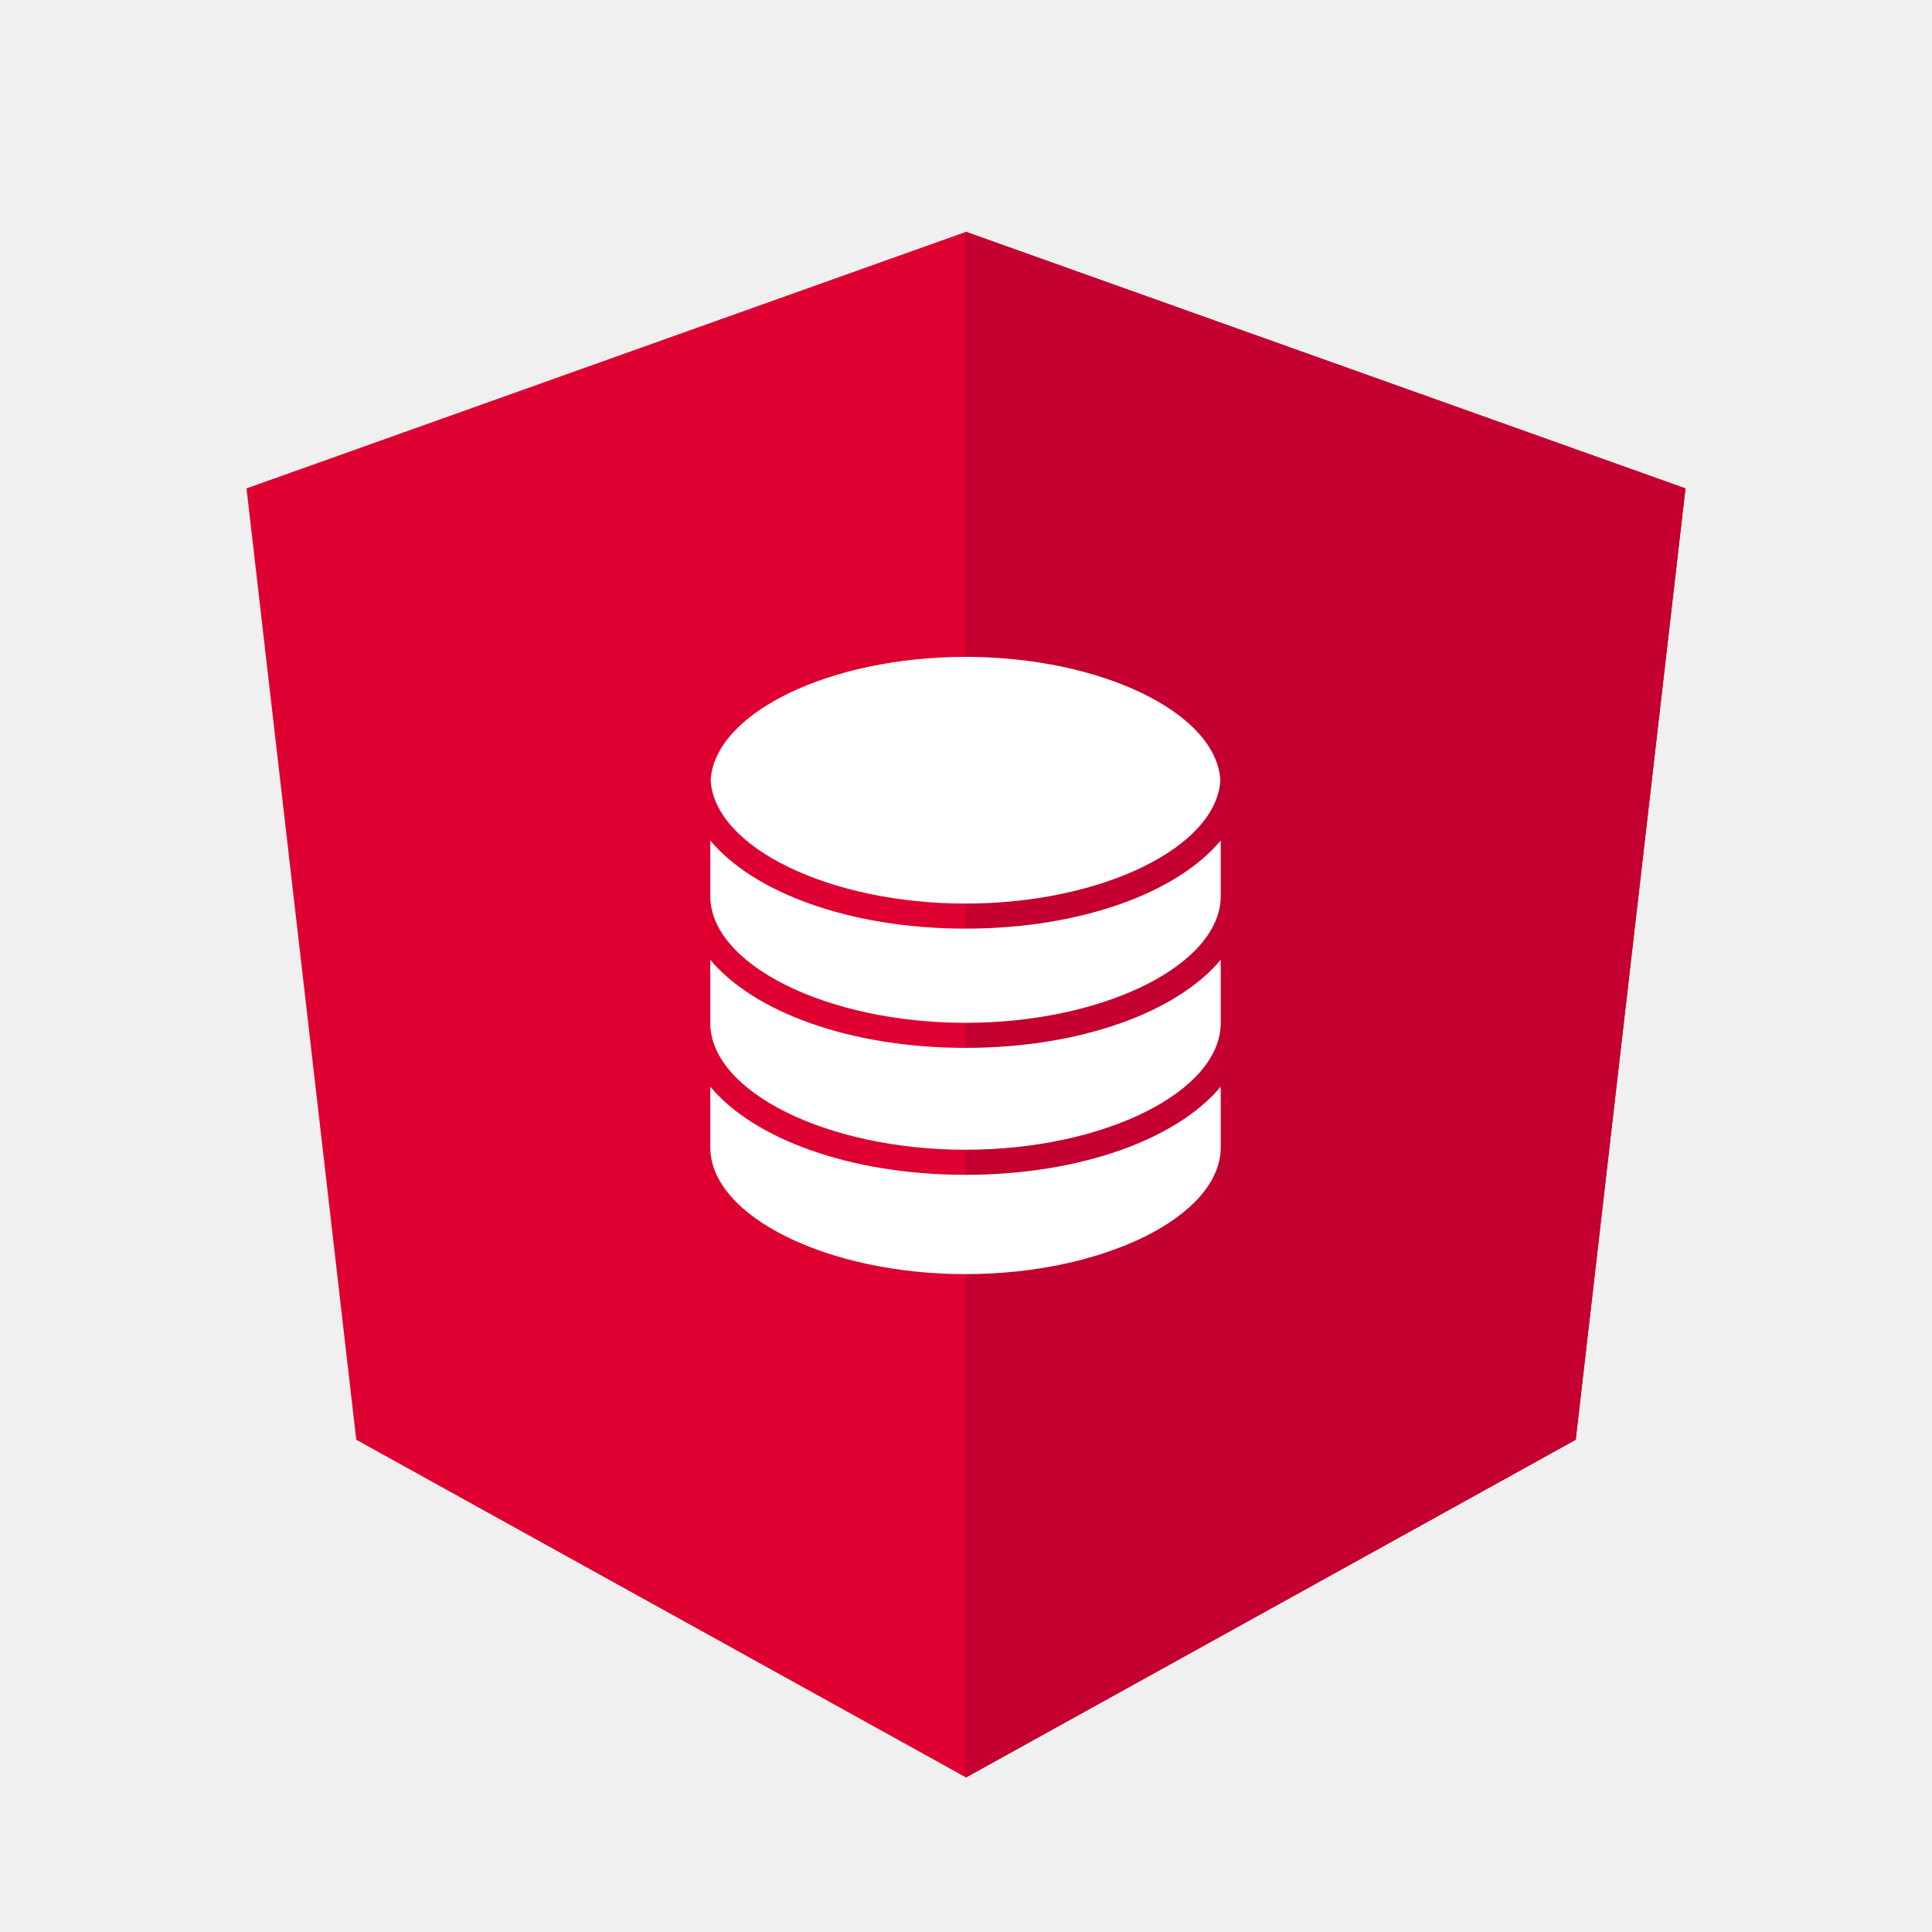
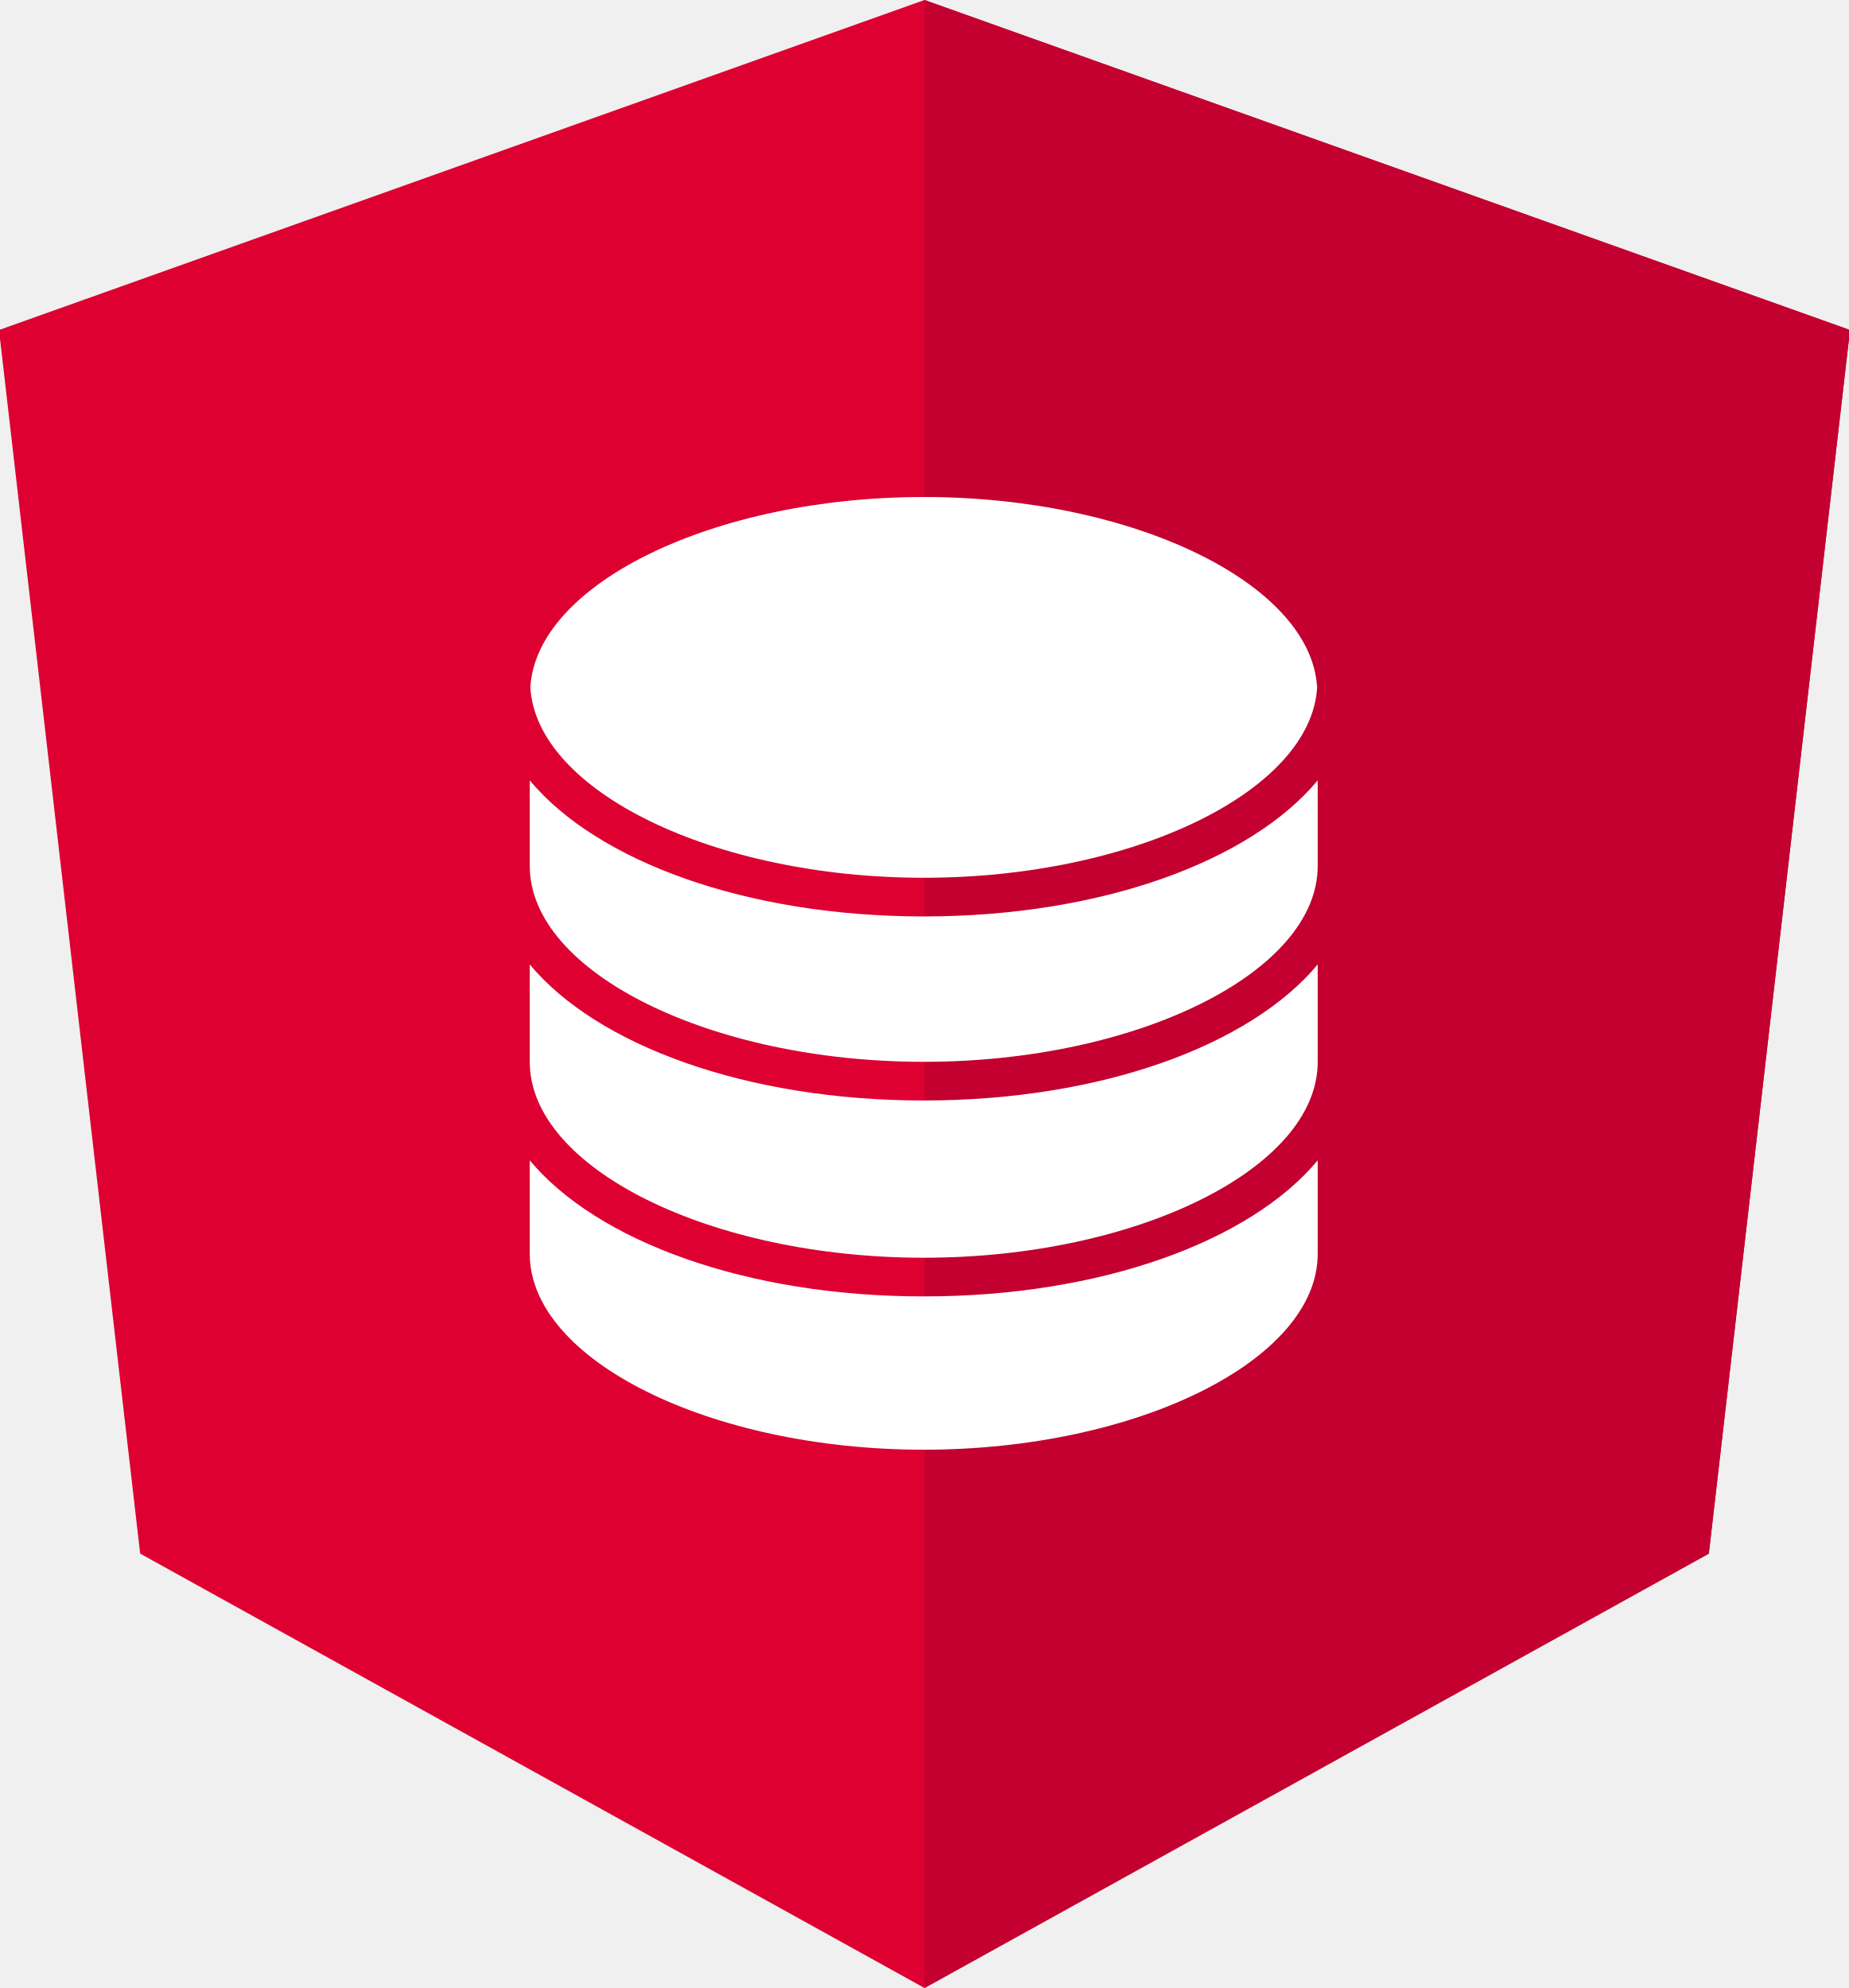
- <svg xmlns="http://www.w3.org/2000/svg" version="1.1" id="Layer_1" x="0px" y="0px" viewBox="0 0 250 250" style="enable-background:new 0 0 250 250;" xml:space="preserve">
+ <svg xmlns="http://www.w3.org/2000/svg" version="1.1" id="Layer_1" x="0px" y="0px" viewBox="0 0 186 200" style="enable-background:new 0 0 186 200;" xml:space="preserve">
  <style type="text/css">
        .st0 {
            fill: #DD0031;
        }
- 
        .st1 {
            fill: #C3002F;
        }
- 
        .st2 {
            fill: #FFFFFF;
        }
    </style>
-   <g>
+   <g transform="translate(-32,-30)">
    <polygon class="st0" points="125,30 125,30 125,30 31.9,63.2 46.1,186.3 125,230 125,230 125,230 203.9,186.3 218.1,63.2  " />
    <polygon class="st1" points="125,30 125,52.2 125,52.1 125,153.4 125,153.4 125,230 125,230 203.9,186.3 218.1,63.2 125,30  " />
  </g>
-   <svg id="storage" x="85" y="85" class="st2">
-     <path style=" stroke:none;fill-rule:nonzero;fill-opacity:1;" d="M 39.938 0 C 57.531 0 72.41 7.266 72.914 15.961 C 72.41 24.656 57.531 31.922 39.938 31.922 C 22.34 31.922 7.465 24.656 6.957 15.961 C 7.465 7.266 22.34 0 39.938 0 Z M 39.938 0 " />
-     <path style=" stroke:none;fill-rule:nonzero;fill-opacity:1;" d="M 72.961 63.461 C 72.961 72.355 57.84 79.871 39.938 79.871 C 22.035 79.871 6.91 72.355 6.91 63.461 L 6.91 55.613 C 12.566 62.402 25.07 67.02 39.938 67.02 C 54.801 67.02 67.309 62.402 72.961 55.613 Z M 72.961 63.461 " />
-     <path style=" stroke:none;fill-rule:nonzero;fill-opacity:1;" d="M 72.961 47.367 C 72.961 56.262 57.84 63.777 39.938 63.777 C 22.035 63.777 6.91 56.262 6.91 47.367 L 6.91 39.191 C 12.566 45.98 25.07 50.594 39.938 50.594 C 54.801 50.594 67.309 45.977 72.961 39.191 Z M 72.961 47.367 " />
-     <path style=" stroke:none;fill-rule:nonzero;fill-opacity:1;" d="M 72.961 30.941 C 72.961 39.84 57.84 47.352 39.938 47.352 C 22.035 47.352 6.91 39.836 6.91 30.941 L 6.91 23.758 C 12.566 30.547 25.07 35.164 39.938 35.164 C 54.801 35.164 67.309 30.547 72.961 23.758 Z M 72.961 30.941 " />
+   <svg id="storage" x="45" y="50" class="st2">
+     <g transform="scale(1.2,1.2)">
+       <path style=" stroke:none;fill-rule:nonzero;fill-opacity:1;" d="M 39.938 0 C 57.531 0 72.41 7.266 72.914 15.961 C 72.41 24.656 57.531 31.922 39.938 31.922 C 22.34 31.922 7.465 24.656 6.957 15.961 C 7.465 7.266 22.34 0 39.938 0 Z M 39.938 0 " />
+       <path style=" stroke:none;fill-rule:nonzero;fill-opacity:1;" d="M 72.961 63.461 C 72.961 72.355 57.84 79.871 39.938 79.871 C 22.035 79.871 6.91 72.355 6.91 63.461 L 6.91 55.613 C 12.566 62.402 25.07 67.02 39.938 67.02 C 54.801 67.02 67.309 62.402 72.961 55.613 Z M 72.961 63.461 " />
+       <path style=" stroke:none;fill-rule:nonzero;fill-opacity:1;" d="M 72.961 47.367 C 72.961 56.262 57.84 63.777 39.938 63.777 C 22.035 63.777 6.91 56.262 6.91 47.367 L 6.91 39.191 C 12.566 45.98 25.07 50.594 39.938 50.594 C 54.801 50.594 67.309 45.977 72.961 39.191 Z M 72.961 47.367 " />
+       <path style=" stroke:none;fill-rule:nonzero;fill-opacity:1;" d="M 72.961 30.941 C 72.961 39.84 57.84 47.352 39.938 47.352 C 22.035 47.352 6.91 39.836 6.91 30.941 L 6.91 23.758 C 12.566 30.547 25.07 35.164 39.938 35.164 C 54.801 35.164 67.309 30.547 72.961 23.758 Z M 72.961 30.941 " />
+     </g>
  </svg>
</svg>
